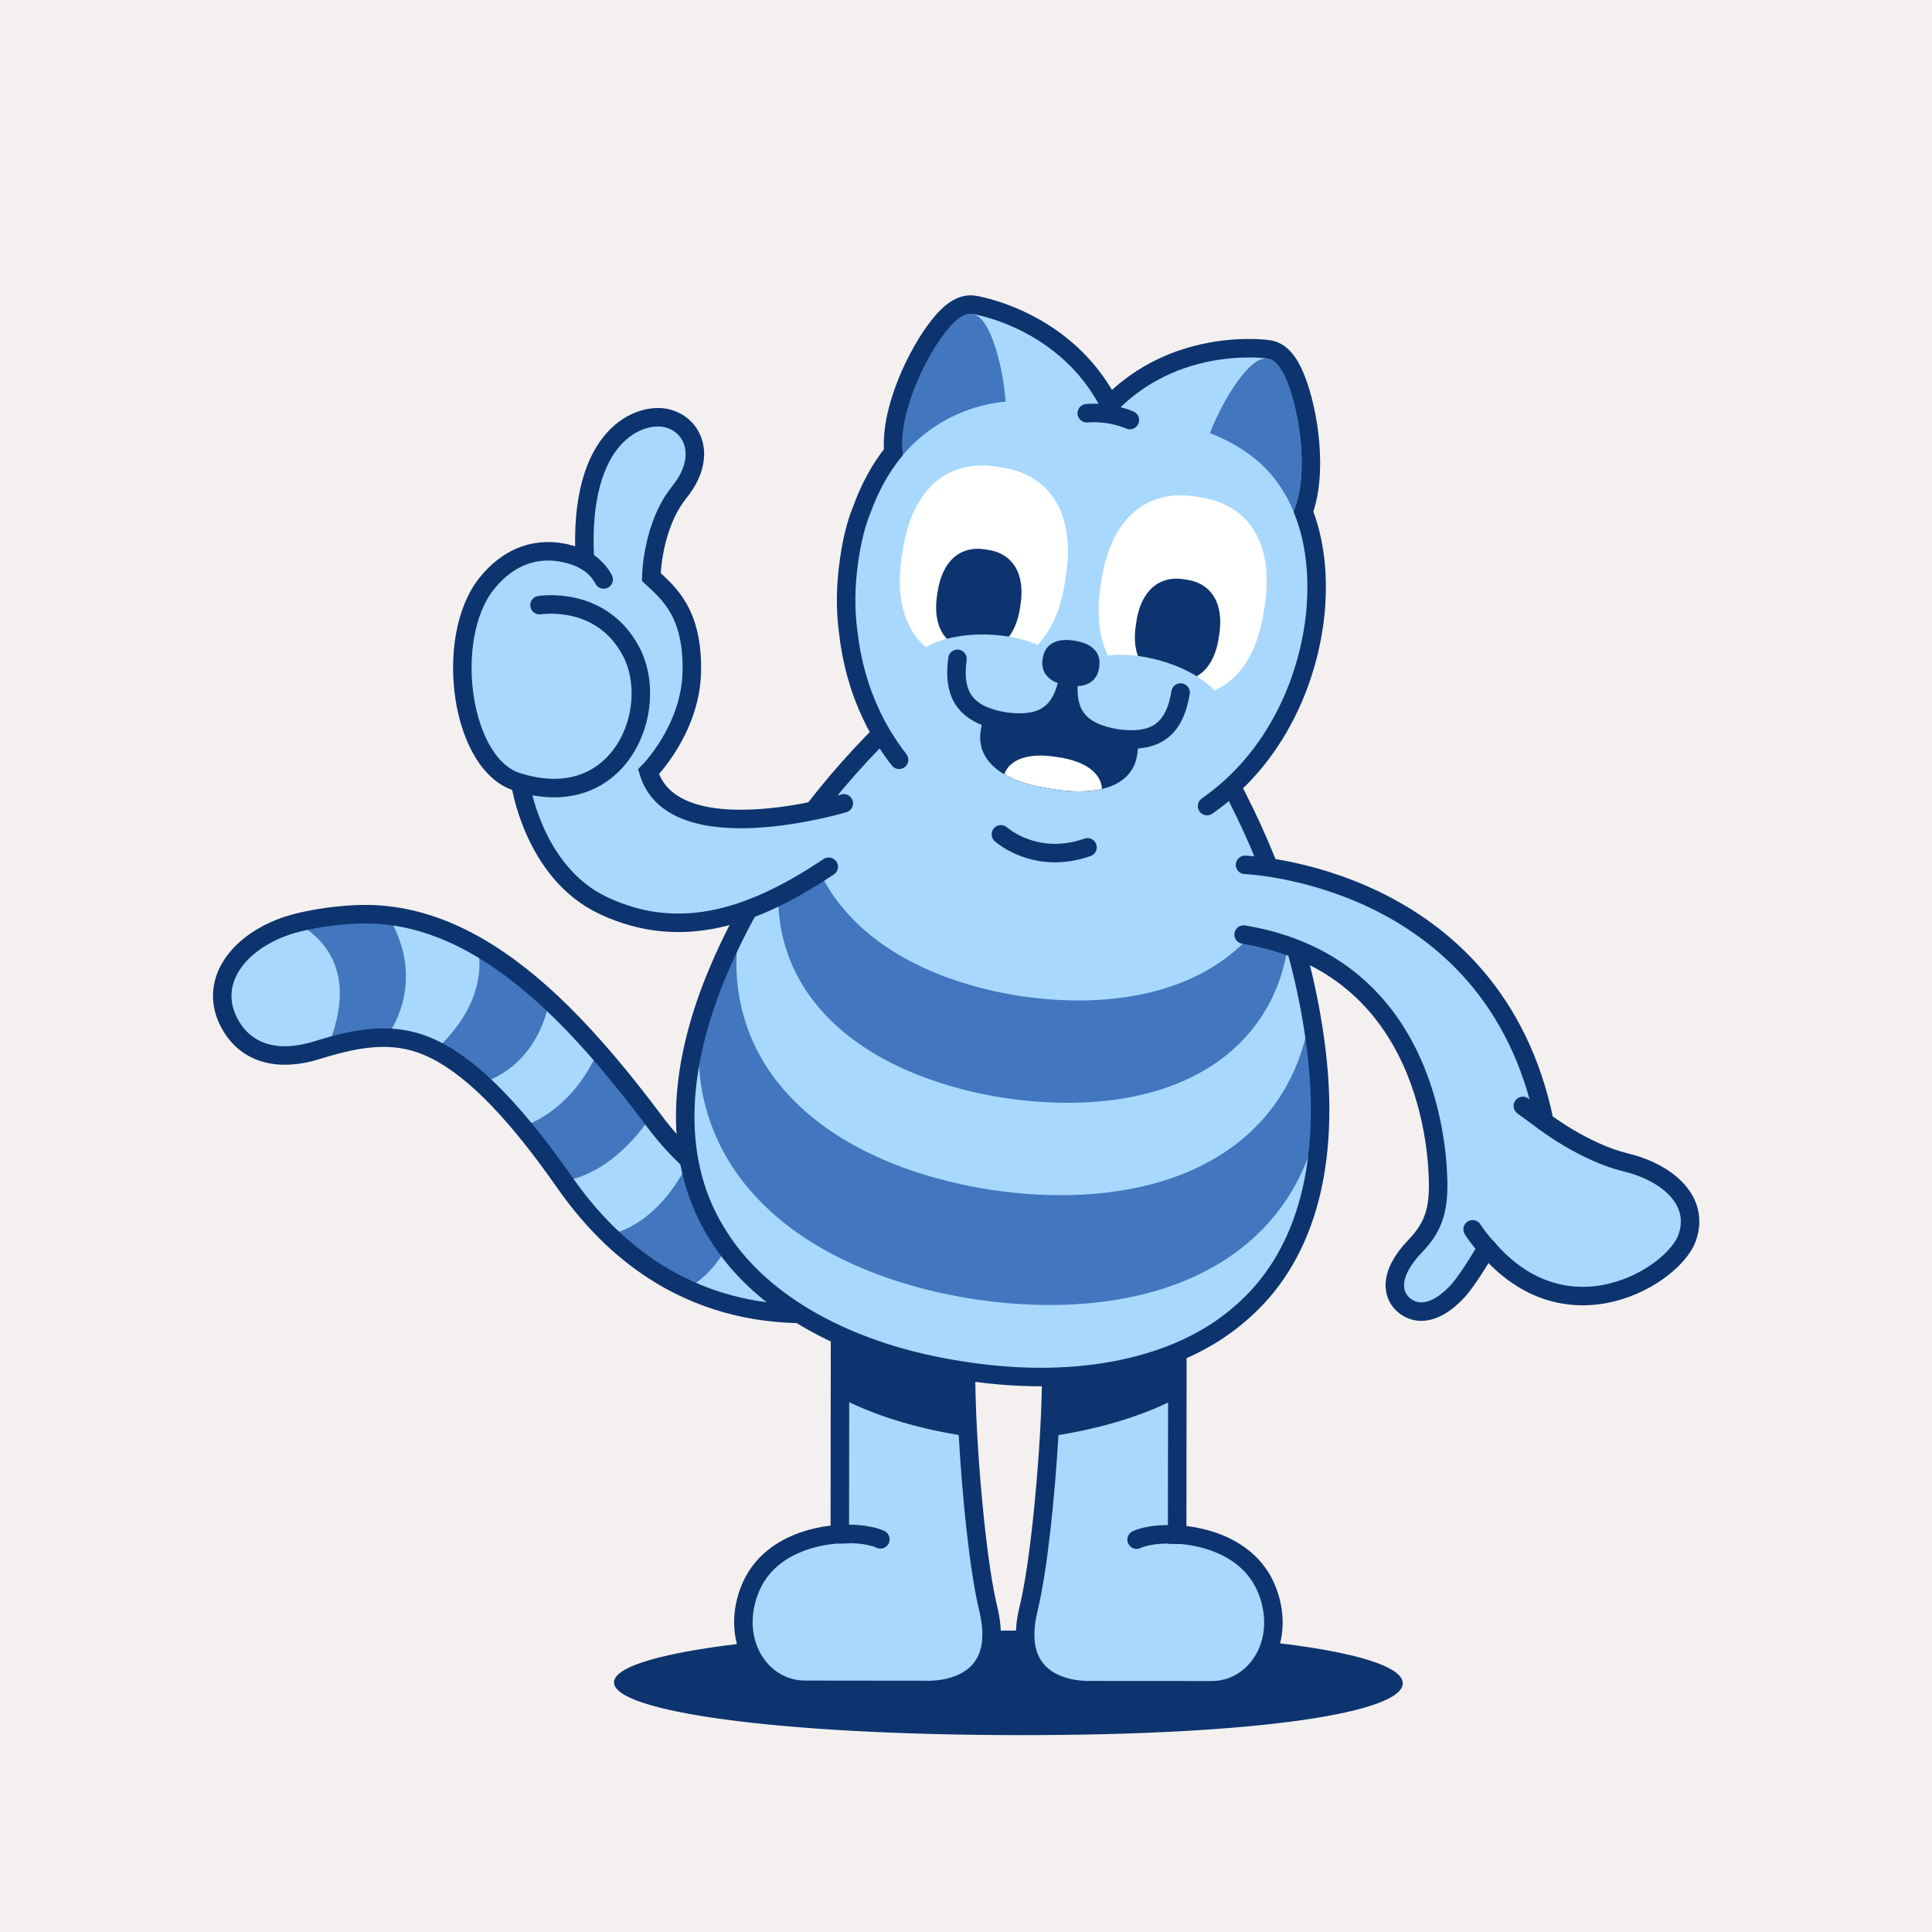
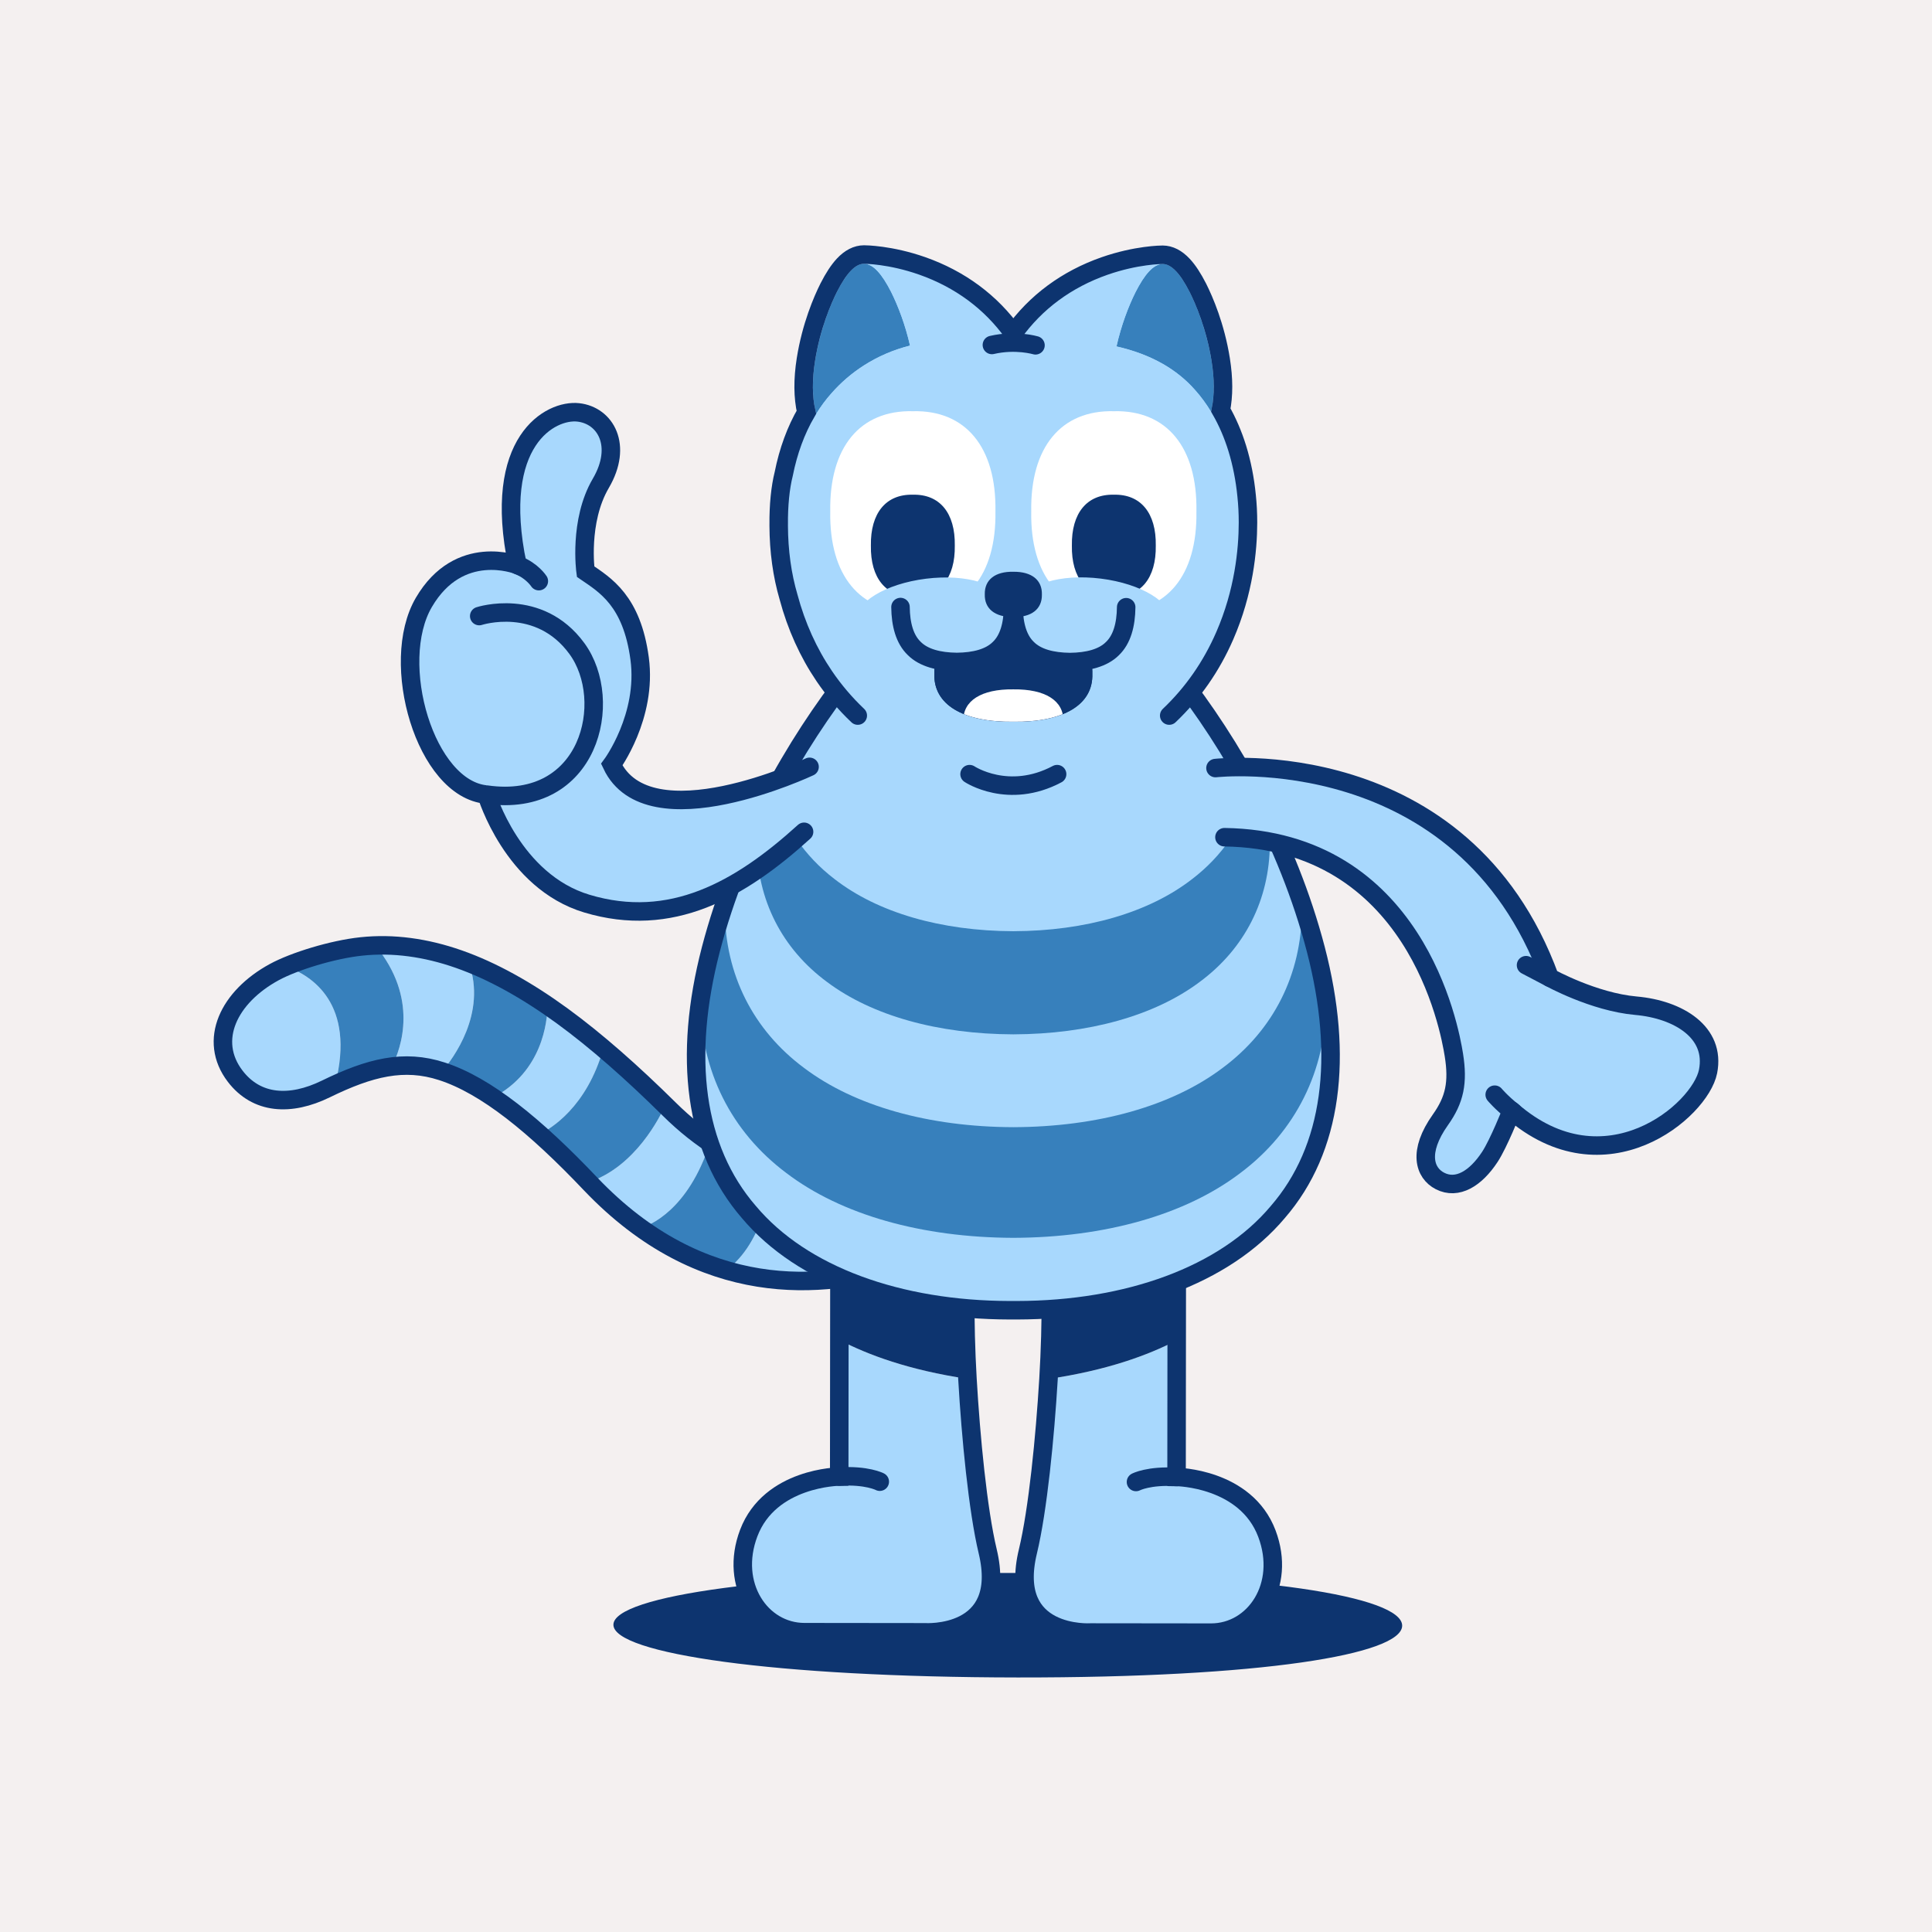
<svg xmlns="http://www.w3.org/2000/svg" xmlns:xlink="http://www.w3.org/1999/xlink" version="1.1" id="Layer_1" x="0px" y="0px" viewBox="0 0 1300 1300" style="enable-background:new 0 0 1300 1300;" xml:space="preserve">
  <style type="text/css">
	.st0{fill:#F4F0F0;}
	.st1{fill:#A8D8FD;}
- 	.st2{fill:#4277BF;}
+ 	.st2{fill:#3780BC;}
	.st3{fill:none;stroke:#0D346F;stroke-width:12.447;stroke-linecap:round;stroke-linejoin:round;stroke-miterlimit:10;}
	.st4{fill:#0D346F;}
	.st5{fill:none;stroke:#0D346F;stroke-width:12.447;stroke-linecap:round;stroke-miterlimit:10;}
	.st6{fill:#A8D8FD;stroke:#0D346F;stroke-width:12.447;stroke-linecap:round;stroke-miterlimit:10;}
	.st7{fill:#A8D8FD;stroke:#0D346F;stroke-width:12.447;stroke-linecap:round;stroke-linejoin:round;stroke-miterlimit:10;}
	.st8{fill:none;stroke:#004F72;stroke-width:12.447;stroke-linecap:round;stroke-miterlimit:10;}
	.st9{clip-path:url(#SVGID_2_);fill:#FFFFFF;}
	.st10{fill:#FFFFFF;}
	.st11{clip-path:url(#SVGID_4_);fill:#0D346F;}
	.st12{clip-path:url(#SVGID_6_);fill:#0D346F;}
</style>
  <rect class="st0" width="1300" height="1300" />
  <g>
    <g>
      <g>
-         <path class="st1" d="M321.431,636.909c-2.096-1.21-4.193-2.372-6.29-3.481c-17.742-9.376-35.847-15.314-54.148-17.432     c23.691,39.583,6.976,70.849-1.085,82.229c11.321,0.245,21.966,2.763,32.729,8.136c0.057,0.028,0.115,0.058,0.172,0.087     C301.223,699.166,328.527,672.39,321.431,636.909z" />
-         <path class="st1" d="M402.402,707.294c-8.136-9.29-16.212-17.929-24.21-25.824c-2.866-2.826-5.738-5.571-8.615-8.237     c-1.798,10.648-10.04,43.481-45.407,55.662c8.93,8.183,18.002,17.908,27.259,29.036     C359.086,755.558,385.448,744.919,402.402,707.294z" />
-         <path class="st1" d="M199.561,621.027c-3.14,0.815-6.007,1.685-8.495,2.591c-32.743,11.919-51.08,38.73-36.432,65.338     c11.514,20.914,33.726,25.566,59.017,17.592c2.269-0.716,4.495-1.39,6.683-2.023C242.27,652.633,215.56,629.649,199.561,621.027z     " />
-         <path class="st1" d="M463.937,780.716c-8.309-7.579-16.225-16.365-23.715-26.383c-0.772-1.033-1.544-2.059-2.315-3.083     c-4.315,6.947-26.118,38.071-58.525,43.543c0.376,0.535,0.752,1.071,1.128,1.61c9.243,13.147,18.916,24.454,28.869,34.148     C415.137,829.753,442.556,823.756,463.937,780.716z" />
-         <path class="st1" d="M577.61,815.584c3.743,9.297,14.894,39.601,4.985,64.87c58.014-10.461,99.243-37.278,103.694-40.014     c-14.585-14.79-28.919-30.441-42.955-46.924c0.086-0.053,0.173-0.105,0.259-0.158C643.35,793.429,615.562,810.232,577.61,815.584     z" />
-         <path class="st1" d="M530.775,814.857c-9.764-1.815-19.228-4.723-28.365-8.745c-1.873,7.158-11.9,46.075-40.431,61.073     c19.322,8.954,38.725,13.731,57.27,15.755C525.614,875.439,538.313,854.757,530.775,814.857z" />
+         <path class="st1" d="M315.448,647.882c-2.252-0.885-4.499-1.722-6.738-2.507c-18.938-6.636-37.724-9.818-56.137-9.194     c29.309,35.624,17.424,69.026,11.144,81.478c11.232-1.44,22.133-0.531,33.575,3.183c0.061,0.02,0.122,0.041,0.183,0.06     C304.713,712.45,327.736,681.914,315.448,647.882z" />
+         <path class="st1" d="M405.977,705.455c-9.426-7.978-18.696-15.322-27.778-21.94c-3.254-2.369-6.502-4.657-9.743-6.866     c-0.196,10.797-3.469,44.49-36.634,61.79c10.046,6.766,20.463,15.035,31.27,24.663     C370.313,759.619,394.8,745.182,405.977,705.455z" />
+         <path class="st1" d="M192.571,650.282c-2.984,1.273-5.69,2.559-8.016,3.824c-30.609,16.651-44.759,45.889-26.32,70.026     c14.493,18.971,37.15,20.272,60.976,8.628c2.138-1.045,4.239-2.042,6.308-2.993C239.501,675.193,209.673,656.431,192.571,650.282     z" />
+         <path class="st1" d="M477.737,768.92c-9.342-6.26-18.476-13.773-27.371-22.567c-0.917-0.906-1.833-1.807-2.748-2.705     c-3.235,7.511-20.172,41.529-51.406,51.755c0.451,0.473,0.902,0.947,1.355,1.424c11.094,11.628,22.339,21.372,33.622,29.48     C436.764,824.663,462.988,814.659,477.737,768.92z" />
+         <path class="st1" d="M595.329,786.513c5.083,8.638,20.613,36.948,14.568,63.41c55.816-18.964,92.603-51.609,96.598-54.976     c-16.62-12.459-33.12-25.807-49.45-40.021c0.077-0.065,0.155-0.13,0.232-0.195C657.048,754.837,632.065,775.582,595.329,786.513z     " />
+         <path class="st1" d="M548.906,792.752c-9.925-0.345-19.717-1.814-29.349-4.433c-0.789,7.357-4.923,47.331-30.909,66.402     c20.438,5.984,40.335,7.825,58.975,7.071C552.802,853.428,562.288,831.089,548.906,792.752z" />
      </g>
      <g>
        <g>
-           <path class="st2" d="M260.993,615.996c-3.124-0.362-6.253-0.615-9.387-0.752c-16.129-0.709-37.166,1.921-52.045,5.784      c15.999,8.622,42.709,31.606,20.773,83.498c14.609-4.227,27.477-6.562,39.573-6.3      C267.969,686.844,284.684,655.579,260.993,615.996z" />
-           <path class="st2" d="M369.577,673.233c-15.92-14.752-32.009-27.012-48.146-36.324c7.095,35.481-20.209,62.257-28.623,69.539      c10.299,5.143,20.729,12.703,31.361,22.447C359.537,716.713,367.779,683.88,369.577,673.233z" />
-           <path class="st2" d="M437.907,751.249c-11.93-15.829-23.781-30.569-35.505-43.956c-16.955,37.625-43.316,48.264-50.973,50.636      c9.125,10.968,18.429,23.299,27.954,36.862C411.789,789.32,433.592,758.197,437.907,751.249z" />
-           <path class="st2" d="M502.41,806.112c-13.583-5.979-26.441-14.421-38.473-25.396c-21.382,43.04-48.801,49.037-54.558,49.834      c16.968,16.527,34.749,28.362,52.6,36.635C490.51,852.187,500.537,813.27,502.41,806.112z" />
-           <path class="st2" d="M577.61,815.584c-1.4,0.197-2.814,0.38-4.241,0.545c-14.727,1.669-28.952,1.264-42.594-1.272      c7.538,39.9-5.162,60.582-11.526,68.082c21.948,2.395,42.693,0.937,60.672-2.016c0.895-0.152,1.786-0.309,2.673-0.469      C592.504,855.185,581.353,824.881,577.61,815.584z" />
+           <path class="st2" d="M252.573,636.18c-3.143,0.107-6.275,0.32-9.394,0.651c-16.055,1.695-36.469,7.421-50.608,13.452      c17.102,6.149,46.931,24.91,32.948,79.485c13.819-6.35,26.198-10.571,38.198-12.11      C269.997,705.206,281.882,671.804,252.573,636.18z" />
+           <path class="st2" d="M368.456,676.649c-17.935-12.223-35.667-21.956-53.008-28.768c12.288,34.033-10.735,64.569-17.973,73.02      c10.949,3.555,22.386,9.482,34.348,17.538C364.987,721.139,368.26,687.446,368.456,676.649z" />
+           <path class="st2" d="M447.619,743.648c-14.149-13.881-28.059-26.697-41.642-38.193c-11.177,39.726-35.665,54.164-42.884,57.647      c10.653,9.491,21.686,20.303,33.12,32.3C427.447,785.177,444.383,751.159,447.619,743.648z" />
+           <path class="st2" d="M519.557,788.319c-14.321-3.895-28.29-10.332-41.819-19.398c-14.75,45.739-40.974,55.743-46.548,57.387      c19.235,13.823,38.577,22.885,57.459,28.413C514.634,835.65,518.768,795.675,519.557,788.319z" />
+           <path class="st2" d="M595.329,786.513c-1.355,0.403-2.726,0.794-4.113,1.169c-14.315,3.839-28.443,5.552-42.31,5.07      c13.382,38.337,3.896,60.676-1.283,69.039c22.06-0.892,42.358-5.417,59.699-11.008c0.862-0.284,1.72-0.57,2.574-0.86      C615.942,823.461,600.412,795.151,595.329,786.513z" />
        </g>
      </g>
      <g>
        <g>
-           <path class="st3" d="M686.289,840.44c-4.519,2.778-46.949,30.379-106.367,40.482c-55.437,9.106-137.162,4.017-199.411-84.521      c-31.189-44.65-60.01-76.199-87.874-90.041c-23.985-11.973-47.383-9.778-78.986,0.187c-25.291,7.975-47.503,3.322-59.017-17.592      c-14.648-26.609,3.689-53.419,36.432-65.338c14.273-5.195,41.006-9.233,60.54-8.375c21.498,0.94,42.765,7.208,63.535,18.185      c21.163,11.191,42.271,27.546,63.051,48.042c20.269,20.006,41.033,44.78,62.03,72.862      c35.827,47.921,81.389,67.664,133.146,61.796c40.106-4.633,69.972-22.697,70.224-22.77c-0.086,0.053-0.172,0.105-0.259,0.158      C657.37,809.999,671.704,825.65,686.289,840.44z" />
+           <path class="st3" d="M706.495,794.947c-4.056,3.418-41.915,37.017-99.172,55.836c-53.469,17.241-135.043,24.351-209.755-53.956      c-37.476-39.521-70.665-66.437-100.276-75.986c-25.497-8.276-48.31-2.63-78.081,11.92      c-23.825,11.644-46.483,10.343-60.976-8.628c-18.439-24.137-4.288-53.374,26.32-70.026      c13.342-7.258,39.179-15.223,58.624-17.276c21.399-2.264,43.362,0.775,65.531,8.544c22.59,7.923,45.895,20.96,69.489,38.141      c23.016,16.773,47.23,38.187,72.167,62.838c42.549,42.067,90.539,54.821,140.85,41.329      c38.972-10.54,65.823-32.841,66.061-32.951c-0.077,0.065-0.155,0.13-0.232,0.195      C673.375,769.14,689.875,782.487,706.495,794.947z" />
        </g>
      </g>
    </g>
-     <path class="st4" d="M413.158,1132.049c-0.022,19.422,108.259,35.29,272.06,35.477s258.65-15.45,258.672-34.872   c0.022-19.422-94.791-35.275-258.592-35.461S413.18,1112.627,413.158,1132.049z" />
+     <path class="st4" d="M412.753,1093.256c-0.022,19.422,108.259,35.29,272.06,35.477s258.65-15.45,258.672-34.872   c0.022-19.422-94.791-35.275-258.592-35.461S412.775,1073.834,412.753,1093.256z" />
    <g>
      <g>
        <g>
-           <path class="st1" d="M565.094,1032.336c0,0-46.594,0.406-60.878,38.019c-13.26,34.917,8.124,66.663,37.483,66.697      c29.359,0.033,80.937,0.092,80.937,0.092s56.304,3.769,42.382-54.439c-6.646-27.788-11.391-77.164-13.635-116.116      c-39.285-5.865-67.115-16.18-86.197-26.192L565.094,1032.336z" />
-           <path class="st4" d="M652.564,858.831l-87.306,18.944l-0.071,62.622c19.081,10.012,46.911,20.327,86.197,26.192      C649.183,928.402,649.387,889.467,652.564,858.831z" />
+           <path class="st1" d="M564.689,993.544c0,0-46.594,0.406-60.878,38.019c-13.26,34.917,8.124,66.663,37.483,66.697      c29.359,0.033,80.937,0.092,80.937,0.092s56.304,3.769,42.382-54.439c-6.646-27.788-11.391-77.164-13.635-116.116      c-39.285-5.865-67.116-16.18-86.197-26.192L564.689,993.544z" />
+           <path class="st4" d="M652.158,820.039l-87.306,18.945l-0.071,62.622c19.081,10.012,46.911,20.327,86.197,26.192      C648.777,889.61,648.981,850.674,652.158,820.039z" />
        </g>
-         <path class="st5" d="M665.018,1082.705c-6.646-27.788-11.391-77.164-13.635-116.116c-2.2-38.187-1.996-77.122,1.181-107.758     l-87.306,18.944l-0.071,62.622l-0.092,91.939c0,0-46.594,0.406-60.878,38.019c-13.26,34.917,8.124,66.663,37.483,66.697     c29.359,0.033,80.937,0.092,80.937,0.092S678.94,1140.913,665.018,1082.705z" />
-         <path class="st5" d="M592.387,1035.786c0,0-8.599-4.562-27.292-3.449" />
+         <path class="st5" d="M664.612,1043.913c-6.646-27.788-11.391-77.164-13.635-116.116c-2.2-38.187-1.996-77.122,1.181-107.758     l-87.306,18.945l-0.071,62.622l-0.092,91.939c0,0-46.594,0.406-60.878,38.019c-13.26,34.917,8.124,66.663,37.483,66.697     c29.359,0.033,80.937,0.092,80.937,0.092S678.534,1102.12,664.612,1043.913z" />
+         <path class="st5" d="M591.981,996.993c0,0-8.599-4.562-27.292-3.449" />
      </g>
      <g>
        <g>
-           <path class="st1" d="M792.088,1032.595c0,0,46.593,0.512,60.791,38.157c13.18,34.947-8.275,66.645-37.635,66.611      c-29.359-0.033-80.937-0.092-80.937-0.092s-56.312,3.641-42.258-54.535c6.71-27.773,11.541-77.138,13.874-116.085      c39.298-5.775,67.152-16.027,86.256-25.995L792.088,1032.595z" />
-           <path class="st4" d="M704.989,858.891l87.263,19.143l-0.071,62.622c-19.104,9.968-46.958,20.22-86.256,25.995      C708.211,928.47,708.096,889.534,704.989,858.891z" />
+           <path class="st1" d="M791.683,993.803c0,0,46.593,0.512,60.791,38.157c13.18,34.947-8.275,66.645-37.635,66.611      c-29.359-0.033-80.937-0.092-80.937-0.092s-56.312,3.641-42.258-54.535c6.71-27.773,11.541-77.138,13.874-116.085      c39.298-5.775,67.152-16.027,86.256-25.995L791.683,993.803z" />
+           <path class="st4" d="M704.583,820.098l87.263,19.143l-0.071,62.622c-19.104,9.968-46.958,20.22-86.256,25.995      C707.805,889.677,707.69,850.741,704.583,820.098z" />
        </g>
-         <path class="st5" d="M692.05,1082.736c6.71-27.773,11.541-77.138,13.874-116.085c2.287-38.182,2.172-77.118-0.936-107.76     l87.263,19.143l-0.071,62.622l-0.092,91.939c0,0,46.593,0.512,60.791,38.157c13.18,34.947-8.275,66.645-37.635,66.611     c-29.359-0.033-80.937-0.092-80.937-0.092S677.996,1140.912,692.05,1082.736z" />
-         <path class="st5" d="M764.788,1035.982c0,0,8.609-4.543,27.3-3.387" />
+         <path class="st5" d="M691.645,1043.944c6.71-27.773,11.541-77.138,13.874-116.085c2.287-38.182,2.172-77.118-0.936-107.76     l87.263,19.143l-0.071,62.622l-0.092,91.939c0,0,46.593,0.512,60.791,38.157c13.18,34.947-8.275,66.645-37.635,66.611     c-29.359-0.033-80.937-0.092-80.937-0.092S677.59,1102.119,691.645,1043.944z" />
+         <path class="st5" d="M764.382,997.19c0,0,8.609-4.543,27.3-3.387" />
      </g>
    </g>
    <g>
-       <path class="st1" d="M886.393,712.6c-7.909-74.179-35.603-145.489-65.405-197.493c-29.808-50.891-60.401-83.425-97.372-88.979    c-36.971-5.554-75.773,16.554-119.22,56.439c-43.768,40.951-91.193,100.976-120.55,169.556    c-29.36,68.736-31.05,131.112-0.965,178.59c29.129,47.56,90.035,80.223,163.803,91.439c0.788,0.114,3.927,0.585,4.714,0.708    c73.807,10.955,141.622-2.369,183.44-39.27C877.546,847.048,894.259,786.929,886.393,712.6z" />
+       <path class="st1" d="M885.385,638.796c-18.842-72.18-56.823-138.585-94.021-185.584c-37.038-45.898-72.125-73.525-109.511-73.525    c-37.386,0-72.473,27.628-109.511,73.525c-37.198,46.999-75.179,113.404-94.021,185.584    c-18.822,72.335-11.226,134.27,25.579,176.751c35.872,42.705,100.954,65.956,175.57,66.088c0.796-0.005,3.971-0.005,4.767,0    c74.615-0.132,139.698-23.383,175.57-66.088C896.611,773.066,904.206,711.131,885.385,638.796z" />
      <g>
-         <path class="st2" d="M511.672,808.455c32.428,33.381,83.723,56.505,144.607,65.865c60.945,8.944,116.772,1.913,157.578-20.466     c41.057-22.121,67.094-59.588,74.284-105.569c0.046-0.317,0.086-0.633,0.13-0.95c0.013-11.185-0.612-22.775-1.878-34.735     c-1.172-10.993-2.782-21.922-4.765-32.735c-0.199,1.941-0.428,3.887-0.709,5.839c-6.577,42.038-30.533,76.27-68.353,96.452     c-37.587,20.417-89.037,26.784-145.224,18.537c-56.13-8.627-103.438-29.831-133.366-60.392     c-30.22-30.404-43.061-70.165-36.993-112.279c0.305-1.949,0.658-3.875,1.038-5.79c-5.074,9.753-9.824,19.727-14.174,29.89     c-4.724,11.06-8.728,21.955-12.002,32.65c-0.051,0.316-0.105,0.63-0.155,0.946C465.049,731.782,478.927,775.247,511.672,808.455z     " />
-         <path class="st2" d="M557.995,685.544c26.641,26.967,68.72,45.709,118.627,53.378c49.957,7.334,95.686,1.784,129.075-16.164     c33.596-17.74,54.852-47.88,60.648-84.918c0.611-4.24,1.105-9.151,1.428-14.325c-2.35-7.645-4.852-15.172-7.484-22.558     c-10.156,22.09-26.832,40.172-49.066,52.456c-32.23,18.122-76.262,23.927-124.29,16.883     c-47.979-7.379-88.361-25.866-113.843-52.659c-17.643-18.276-28.269-40.459-31.485-64.559     c-4.687,6.287-9.291,12.746-13.783,19.363c-1.212,5.041-2.182,9.88-2.844,14.112C519.633,623.66,531.095,658.715,557.995,685.544     z" />
+         <path class="st2" d="M529.064,789.26c37.028,28.192,91.189,43.439,152.788,43.65c61.598-0.21,115.76-15.458,152.788-43.65     c37.315-27.975,57.497-68.895,57.775-115.434c-0.002-0.32-0.009-0.639-0.013-0.959c-1.649-11.063-3.989-22.431-7.018-34.071     c-2.792-10.697-6.008-21.265-9.576-31.664c0.091,1.949,0.154,3.907,0.166,5.88c-0.258,42.548-18.863,79.96-53.264,105.537     c-34.137,25.775-84.07,39.715-140.858,39.907c-56.789-0.192-106.722-14.132-140.859-39.907     c-34.402-25.577-53.007-62.989-53.264-105.537c0.012-1.972,0.075-3.93,0.166-5.88c-3.568,10.399-6.784,20.967-9.576,31.664     c-3.029,11.639-5.369,23.008-7.018,34.071c-0.004,0.32-0.011,0.639-0.013,0.959C471.567,720.364,491.749,761.285,529.064,789.26z     " />
+         <path class="st2" d="M556.612,660.83c30.352,22.71,74.748,34.992,125.241,35.161c50.492-0.17,94.889-12.452,125.241-35.162     c30.587-22.535,47.13-55.498,47.359-92.986c-0.026-4.284-0.266-9.213-0.716-14.378c-3.459-7.211-7.052-14.282-10.753-21.196     c-6.762,23.354-20.565,43.712-40.728,59.164c-29.18,22.71-71.861,34.992-120.402,35.161     c-48.543-0.169-91.224-12.451-120.403-35.161c-20.163-15.451-33.966-35.81-40.727-59.164     c-3.701,6.913-7.294,13.985-10.753,21.196c-0.45,5.165-0.69,10.094-0.716,14.378C509.481,605.333,526.024,638.296,556.612,660.83     z" />
      </g>
-       <path class="st5" d="M886.393,712.6c-7.909-74.179-35.603-145.489-65.405-197.493c-29.808-50.891-60.401-83.425-97.372-88.979    c-36.971-5.554-75.773,16.554-119.22,56.439c-43.768,40.951-91.193,100.976-120.55,169.556    c-29.36,68.736-31.05,131.112-0.965,178.59c29.129,47.56,90.035,80.223,163.803,91.439c0.788,0.114,3.927,0.585,4.714,0.708    c73.807,10.955,141.622-2.369,183.44-39.27C877.546,847.048,894.259,786.929,886.393,712.6z" />
+       <path class="st5" d="M885.385,638.796c-18.842-72.18-56.823-138.585-94.021-185.584c-37.038-45.898-72.125-73.525-109.511-73.525    c-37.386,0-72.473,27.628-109.511,73.525c-37.198,46.999-75.179,113.404-94.021,185.584    c-18.822,72.335-11.226,134.27,25.579,176.751c35.872,42.705,100.954,65.956,175.57,66.088c0.796-0.005,3.971-0.005,4.767,0    c74.615-0.132,139.698-23.383,175.57-66.088C896.611,773.066,904.206,711.131,885.385,638.796z" />
    </g>
    <g>
-       <path class="st6" d="M567.767,540.542c0,0-114.735,34.49-131.396-21.235c0,0,28.523-28.494,29.149-67.785    c0.626-39.291-15.533-52.354-27.275-63.263c0,0,0.378-34.22,18.943-57.216s9.936-44.736-7.921-49.483    c-17.857-4.748-60.565,9.964-55.695,95.475c0,0-36.436-21.159-66.004,15.513C298,429.218,309.865,517.009,350.089,526.724    c0,0,8.458,60.235,55.819,82.573c53.337,25.157,102.973,6.428,151.719-26.077" />
-       <path class="st7" d="M363.03,407.198c0,0,41.687-7.009,61.774,31.44c20.088,38.449-7.506,108.186-74.715,88.087" />
-       <path class="st7" d="M406.187,389.924c0,0-3.497-7.761-12.614-12.89" />
+       <path class="st6" d="M544.732,515.986c0,0-108.338,51.153-133.092-1.477c0,0,23.973-32.416,18.755-71.364    c-5.219-38.948-23.139-49.465-36.371-58.509c0,0-4.71-33.897,10.232-59.396s3.179-45.715-15.185-47.758    c-18.364-2.042-58.413,18.852-40.892,102.69c0,0-39.175-15.511-62.967,25.147c-23.792,40.657,0.985,125.711,42.206,129.342    c0,0,17.313,58.31,67.467,73.364c56.482,16.953,102.786-8.942,146.161-48.329" />
+       <path class="st7" d="M322.456,414.539c0,0,40.183-13.125,65.76,21.913s8.651,108.1-60.799,98.21" />
+       <path class="st7" d="M362.567,391.045c0,0-4.612-7.156-14.389-10.873" />
    </g>
    <g>
-       <path class="st7" d="M837.754,581.938c0,0,167.255,5.981,201.469,172.855c0,0,26.724,20.577,54.593,27.325    s50.484,25.65,41.345,50.993s-80.496,69.919-134.594,6.41c0,0-11.925,20.536-19.099,28.56    c-11.659,13.042-25.019,18.664-35.603,11.055c-9.518-6.843-11.971-21.602,6.401-40.675c11.516-11.955,15.588-22.972,15.438-41.723    s-4.379-146.92-130.898-167.892" />
-       <path class="st7" d="M990.901,827.191c0,0,3.593,5.965,10.585,13.395" />
-       <line class="st7" x1="1039.223" y1="754.793" x2="1024.691" y2="744.157" />
+       <path class="st7" d="M817.873,516.811c0,0,166.288-18.935,224.914,141.004c0,0,29.485,16.378,58.047,18.911    s53.734,17.865,48.463,44.285c-5.272,26.419-69.215,81.102-132.148,26.336c0,0-8.742,22.079-14.643,31.08    c-9.592,14.629-21.968,22.174-33.566,16.222c-10.429-5.353-15.048-19.583,0.287-41.175c9.612-13.534,12.002-25.033,9.068-43.554    s-26.158-144.639-154.39-146.581" />
+       <path class="st7" d="M1005.758,736.588c0,0,4.44,5.365,12.458,11.674" />
+       <line class="st7" x1="1042.787" y1="657.814" x2="1026.836" y2="649.455" />
    </g>
    <g>
-       <path class="st1" d="M883.927,421.776c0.93-6.168,1.523-12.193,1.762-17.907c0.577-11.303,0.075-22.257-1.492-32.561    c-1.457-9.581-3.844-18.657-7.103-27.019c3.408-9.359,5.081-20.621,4.976-33.525c-0.195-22.768-5.083-41.12-7.98-50.033    l-0.008-0.025l-0.008-0.025c-2.397-7.171-4.897-12.606-7.643-16.615c-3.572-5.214-7.777-8.231-12.497-8.967l-0.015-0.002    l-0.016-0.002c-0.001,0-0.003,0-0.005-0.001c-0.769-0.115-17.532-2.54-39.848,1.692c-13.141,2.492-25.534,6.79-36.833,12.774    c-11.329,5.999-21.563,13.705-30.526,22.974c-5.844-11.508-13.362-21.897-22.429-30.978c-9.041-9.055-19.623-16.822-31.449-23.084    c-20.165-10.677-36.881-13.277-37.583-13.382l-0.012-0.002l-0.013-0.002c-4.729-0.691-9.635,0.951-14.584,4.881    c-3.803,3.021-7.79,7.477-12.187,13.623l-0.015,0.021l-0.015,0.021c-5.386,7.662-15.449,23.757-22.323,45.456    c-4.123,13.035-5.796,24.862-4.987,35.21c-8.753,10.896-15.892,23.931-21.243,38.796c-3.622,8.654-6.6,20.423-8.392,33.171    c-0.012,0.072-0.024,0.144-0.036,0.216c-0.025,0.151-0.05,0.302-0.074,0.454l-0.005,0.03l-0.004,0.03    c-2.469,16.999-2.659,33.325-0.564,48.524c2.256,20.023,7.592,38.92,15.861,56.163c9.781,20.395,23.678,38.441,41.304,53.636    c31.406,27.074,53.756,32.318,73.957,35.368l0.25,0.038c20.102,3.02,42.9,4.581,80.82-11.996    c31.185-13.633,56.142-35.128,74.178-63.887c17.107-27.279,23.991-54.69,26.754-72.892l0.01-0.06l0.003-0.018l0.003-0.018    l0.009-0.057L883.927,421.776z" />
-       <path class="st2" d="M875.846,310.816c-0.157-18.326-3.601-35.622-7.675-48.16c-4.213-12.604-9.055-20.448-15.196-21.406    c0,0,0,0,0,0c-6.149-0.899-13.081,5.168-20.809,15.968c-6.172,8.78-12.872,20.703-18.136,34.265    c10.732,4.192,20.5,9.497,28.972,16.163c7.407,5.827,13.826,12.693,19.019,20.78c3.241,4.946,6.034,10.267,8.382,15.91    C874.143,335.24,875.951,323.785,875.846,310.816z" />
-       <path class="st2" d="M669.499,232.653c-4.213-12.604-9.055-20.448-15.196-21.405c0,0,0,0,0,0    c-6.15-0.899-13.082,5.167-20.81,15.968c-7.576,10.778-15.948,26.29-21.481,43.756c-4.131,13.061-5.728,25.139-4.469,35.285    c3.759-4.457,7.818-8.512,12.17-12.117c7.344-6.2,15.565-11.357,24.439-15.31c10.116-4.506,21.081-7.444,32.578-8.546    C675.655,255.951,672.782,242.756,669.499,232.653z" />
-       <path class="st1" d="M877.765,420.901c0.953-6.304,1.491-12.137,1.707-17.319c1.116-21.796-1.901-42.023-9.069-59.246    c-2.349-5.642-5.141-10.964-8.382-15.91c-5.193-8.088-11.612-14.953-19.019-20.78c-8.473-6.666-18.24-11.97-28.972-16.163    c5.263-13.562,11.964-25.485,18.136-34.265c7.728-10.8,14.66-16.867,20.809-15.968c-0.003-0.001-64.685-9.764-107.972,42.496    c-26.016-62.726-90.696-72.499-90.699-72.499c6.14,0.957,10.983,8.802,15.196,21.405c3.283,10.103,6.156,23.298,7.231,37.631    c-11.497,1.102-22.462,4.04-32.578,8.546c-8.874,3.953-17.096,9.11-24.439,15.31c-4.352,3.605-8.411,7.661-12.17,12.117    c-9.146,10.844-16.503,24.081-21.892,39.1c-3,7.121-6.128,18.216-8.038,31.836c-0.037,0.233-0.078,0.464-0.114,0.698    c-2.389,16.443-2.569,32.246-0.547,46.856c3.929,35.009,18.513,74.358,55.053,105.858c30.157,25.997,51.24,30.971,70.823,33.928    s41.191,4.431,77.647-11.507c66.964-29.274,91.006-90.69,97.276-132.037c0.003-0.02,0.007-0.04,0.01-0.061    C877.762,420.921,877.763,420.911,877.765,420.901z" />
+       <path class="st1" d="M839.738,351.566c0.004-6.238-0.305-12.284-0.918-17.97c-1.109-11.263-3.233-22.021-6.313-31.977    c-2.864-9.259-6.573-17.879-11.039-25.663c1.98-9.762,1.961-21.147-0.06-33.892c-3.576-22.487-11.136-39.908-15.325-48.292    l-0.012-0.023l-0.012-0.023c-3.436-6.736-6.716-11.739-10.027-15.295c-4.307-4.626-8.914-6.985-13.69-7.011l-0.016,0h-0.016    c-0.001,0-0.003,0-0.005,0c-0.777,0-17.715,0.093-39.155,7.594c-12.625,4.417-24.241,10.509-34.527,18.105    c-10.312,7.616-19.288,16.757-26.774,27.254c-7.489-10.512-16.467-19.669-26.783-27.301c-10.286-7.611-21.904-13.72-34.53-18.155    c-21.528-7.563-38.444-7.65-39.154-7.65h-0.012l-0.013,0c-4.779,0.019-9.387,2.372-13.697,6.994    c-3.312,3.552-6.592,8.551-10.028,15.283l-0.012,0.023l-0.012,0.023c-4.188,8.378-11.748,25.788-15.322,48.268    c-2.141,13.503-2.038,25.447,0.3,35.56c-7.037,12.075-12.16,26.027-15.243,41.521c-2.296,9.096-3.492,21.177-3.37,34.05    c-0.001,0.073-0.002,0.146-0.003,0.218c-0.003,0.153-0.005,0.306-0.006,0.46l0,0.03l0,0.03c0.084,17.177,2.322,33.35,6.652,48.069    c5.206,19.466,13.29,37.36,24.03,53.183c12.703,18.716,29.126,34.496,48.814,46.904c35.08,22.107,57.961,23.972,78.391,23.988    l0.253,0c20.327,0,43.105-1.843,78.141-23.87c28.814-18.115,50.3-43.079,63.863-74.199c12.864-29.518,15.6-57.648,15.628-76.058    l0.001-0.061l0-0.018v-0.018v-0.058L839.738,351.566z" />
+       <path class="st2" d="M815.261,243.037c-2.878-18.099-8.854-34.692-14.745-46.485c-6.038-11.838-11.993-18.876-18.208-18.91    c0,0,0,0,0,0c-6.214,0.025-12.168,7.054-18.206,18.882c-4.799,9.6-9.654,22.386-12.844,36.579    c11.236,2.551,21.683,6.346,31.052,11.679c8.19,4.662,15.558,10.498,21.895,17.724c3.94,4.41,7.492,9.257,10.653,14.488    C817.206,267.444,817.292,255.847,815.261,243.037z" />
+       <path class="st2" d="M599.592,196.399c-6.039-11.838-11.993-18.876-18.207-18.91c0,0,0,0,0,0    c-6.215,0.025-12.169,7.054-18.207,18.882c-5.891,11.784-11.865,28.367-14.742,46.462c-2.145,13.53-1.929,25.711,0.823,35.558    c3.055-4.966,6.467-9.579,10.234-13.791c6.341-7.222,13.705-13.543,21.894-18.771c9.334-5.959,19.741-10.493,30.946-13.292    C609.141,218.524,604.34,205.902,599.592,196.399z" />
+       <path class="st1" d="M833.514,351.616c0.006-6.375-0.328-12.224-0.885-17.381c-2.135-21.72-8.123-41.275-17.771-57.241    c-3.161-5.231-6.713-10.078-10.653-14.488c-6.337-7.226-13.705-13.062-21.895-17.724c-9.369-5.333-19.816-9.128-31.052-11.679    c3.19-14.193,8.044-26.979,12.844-36.579c6.038-11.829,11.992-18.858,18.206-18.882c-0.003,0-65.418-0.045-100.46,58.066    c-35.046-58.165-100.46-58.219-100.464-58.219c6.214,0.034,12.169,7.072,18.207,18.91c4.748,9.503,9.549,22.125,12.741,36.139    c-11.205,2.798-21.612,7.332-30.946,13.292c-8.188,5.228-15.552,11.549-21.894,18.771c-3.768,4.212-7.179,8.825-10.234,13.791    c-7.433,12.083-12.743,26.265-15.84,41.918c-1.909,7.488-3.354,18.925-3.219,32.677c-0.002,0.236-0.008,0.471-0.009,0.708    c0.081,16.615,2.25,32.27,6.421,46.418c9.086,34.037,29.355,70.783,70.17,96.504c33.685,21.228,55.272,23.015,75.078,23.03    c19.805,0.015,41.392-1.738,75.076-22.915c61.872-38.898,76.522-103.204,76.579-145.023c0-0.02,0.001-0.041,0.001-0.061    C833.515,351.636,833.514,351.626,833.514,351.616z" />
      <g>
-         <path class="st5" d="M812.21,542.381c17.899-12.521,32.948-28.423,44.936-47.538c17.107-27.279,23.991-54.69,26.754-72.892     l0.01-0.06l0.003-0.018l0.003-0.018l0.009-0.057l0.003-0.022c0.93-6.168,1.523-12.193,1.762-17.907     c0.577-11.303,0.075-22.257-1.492-32.561c-1.457-9.581-3.844-18.657-7.103-27.019c3.408-9.359,5.081-20.621,4.976-33.525     c-0.195-22.768-5.083-41.12-7.98-50.033l-0.008-0.025l-0.008-0.025c-2.397-7.171-4.897-12.606-7.643-16.615     c-3.572-5.214-7.777-8.231-12.497-8.967l-0.015-0.002l-0.016-0.002c-0.001,0-0.003,0-0.005-0.001     c-0.769-0.115-17.532-2.54-39.848,1.692c-13.141,2.492-25.534,6.79-36.833,12.774c-11.329,5.999-21.563,13.705-30.526,22.974     c-5.844-11.508-13.362-21.897-22.429-30.978c-9.041-9.055-19.623-16.822-31.449-23.084     c-20.165-10.677-36.881-13.277-37.583-13.382l-0.012-0.002l-0.013-0.002c-4.729-0.691-9.635,0.951-14.584,4.881     c-3.803,3.021-7.79,7.477-12.187,13.623l-0.015,0.021l-0.015,0.021c-5.386,7.662-15.449,23.757-22.323,45.456     c-4.123,13.035-5.796,24.862-4.987,35.21c-8.753,10.896-15.892,23.931-21.243,38.796c-3.622,8.654-6.6,20.423-8.392,33.171     c-0.012,0.072-0.024,0.144-0.036,0.216c-0.025,0.151-0.05,0.302-0.074,0.454l-0.005,0.03l-0.004,0.03     c-2.469,16.999-2.659,33.325-0.564,48.524c2.256,20.023,7.592,38.92,15.861,56.163c5.036,10.502,11.172,20.375,18.338,29.562" />
-         <path class="st8" d="M604.975,511.247" />
-         <path class="st8" d="M812.21,542.381" />
+         <path class="st5" d="M786.735,481.487c15.84-15.042,28.36-33.002,37.374-53.686c12.864-29.518,15.6-57.648,15.628-76.058     l0.001-0.061l0-0.018v-0.018v-0.058l0-0.022c0.004-6.238-0.305-12.284-0.918-17.97c-1.109-11.263-3.233-22.021-6.313-31.977     c-2.864-9.259-6.573-17.879-11.039-25.663c1.98-9.762,1.961-21.147-0.06-33.892c-3.576-22.487-11.136-39.908-15.325-48.292     l-0.012-0.023l-0.012-0.023c-3.436-6.736-6.716-11.739-10.027-15.295c-4.307-4.626-8.914-6.985-13.69-7.011l-0.016,0h-0.016     c-0.001,0-0.003,0-0.005,0c-0.777,0-17.715,0.093-39.155,7.594c-12.625,4.417-24.241,10.509-34.527,18.105     c-10.312,7.616-19.288,16.757-26.774,27.254c-7.489-10.512-16.467-19.669-26.783-27.301c-10.286-7.611-21.904-13.72-34.53-18.155     c-21.528-7.563-38.444-7.65-39.154-7.65h-0.012l-0.013,0c-4.779,0.019-9.387,2.372-13.697,6.994     c-3.312,3.552-6.592,8.551-10.028,15.283l-0.012,0.023l-0.012,0.023c-4.188,8.378-11.748,25.788-15.322,48.268     c-2.141,13.503-2.038,25.447,0.3,35.56c-7.037,12.075-12.16,26.027-15.243,41.521c-2.296,9.096-3.492,21.177-3.37,34.05     c-0.001,0.073-0.002,0.146-0.003,0.218c-0.003,0.153-0.005,0.306-0.006,0.46l0,0.03l0,0.03     c0.084,17.177,2.322,33.35,6.652,48.069c5.206,19.466,13.29,37.36,24.03,53.183c6.541,9.637,14.075,18.489,22.527,26.51" />
+         <path class="st8" d="M577.175,481.487" />
+         <path class="st8" d="M786.735,481.487" />
      </g>
-       <path class="st5" d="M760.246,282.64c0,0-12.525-5.878-28.974-4.589" />
+       <path class="st5" d="M696.758,232.349c0,0-13.259-3.952-29.334-0.233" />
    </g>
    <g>
      <g>
        <g>
-           <path class="st4" d="M707.876,530.891c33.562,5.469,54.945-3.463,57.34-23.955c3.731-20.29-14.08-35.126-47.764-39.784      c-33.563-5.469-54.945,3.463-57.34,23.955C656.38,511.398,674.192,526.232,707.876,530.891z" />
+           <path class="st4" d="M681.853,485.626c34.002,0.422,53.821-11.588,53.145-32.208c0.675-20.619-19.142-32.644-53.145-32.246      c-34.003-0.422-53.82,11.588-53.145,32.208C628.032,473.999,647.85,486.023,681.853,485.626z" />
          <g>
            <defs>
-               <path id="SVGID_1_" d="M707.876,530.891c33.562,5.469,54.945-3.463,57.34-23.955c3.731-20.29-14.08-35.126-47.764-39.784        c-33.563-5.469-54.945,3.463-57.34,23.955C656.38,511.398,674.192,526.232,707.876,530.891z" />
+               <path id="SVGID_1_" d="M681.853,485.626c34.002,0.422,53.821-11.588,53.145-32.208c0.675-20.619-19.142-32.644-53.145-32.246        c-34.003-0.422-53.82,11.588-53.145,32.208C628.032,473.999,647.85,486.023,681.853,485.626z" />
            </defs>
            <use xlink:href="#SVGID_1_" style="overflow:visible;fill:#0D346F;" />
            <clipPath id="SVGID_2_">
              <use xlink:href="#SVGID_1_" style="overflow:visible;" />
            </clipPath>
-             <path class="st9" d="M704.771,551.559c21.229,3.472,34.808-2.529,36.414-16.093c2.451-13.436-8.763-23.172-30.074-26.107       c-21.23-3.472-34.808,2.529-36.414,16.093C672.246,538.889,683.461,548.624,704.771,551.559z" />
+             <path class="st9" d="M681.852,506.526c21.509,0.279,34.046-7.673,33.619-21.325c0.427-13.651-12.109-21.613-33.619-21.349       c-21.51-0.279-34.046,7.673-33.619,21.325C647.806,498.829,660.343,506.789,681.852,506.526z" />
          </g>
        </g>
        <g>
          <g>
-             <path class="st10" d="M740.817,392.717c-7.123,42.537,9.625,70.471,44.916,74.908c35.035,6.131,59.273-15.641,64.998-58.389       c7.123-42.538-9.625-70.47-44.916-74.908C770.779,328.196,746.543,349.97,740.817,392.717z" />
+             <path class="st10" d="M693.899,344.091c-0.724,43.123,19.989,68.259,55.547,67.403c35.557,0.858,56.291-24.273,55.602-67.397       c0.724-43.124-19.988-68.258-55.547-67.403C713.943,275.835,693.211,300.968,693.899,344.091z" />
            <g>
              <defs>
-                 <path id="SVGID_3_" d="M740.817,392.717c-7.123,42.537,9.625,70.471,44.916,74.908c35.035,6.131,59.273-15.641,64.998-58.389         c7.123-42.538-9.625-70.47-44.916-74.908C770.779,328.196,746.543,349.97,740.817,392.717z" />
+                 <path id="SVGID_3_" d="M693.899,344.091c-0.724,43.123,19.989,68.259,55.547,67.403         c35.557,0.858,56.291-24.273,55.602-67.397c0.724-43.124-19.988-68.258-55.547-67.403         C713.943,275.835,693.211,300.968,693.899,344.091z" />
              </defs>
              <clipPath id="SVGID_4_">
                <use xlink:href="#SVGID_3_" style="overflow:visible;" />
              </clipPath>
-               <path class="st11" d="M764.44,419.542c-3.618,21.606,4.889,35.795,22.815,38.048c17.795,3.114,30.107-7.945,33.015-29.658        c3.618-21.607-4.889-35.794-22.815-38.048C779.659,386.77,767.348,397.829,764.44,419.542z" />
+               <path class="st11" d="M721.245,367.109c-0.368,21.904,10.153,34.671,28.214,34.237c18.061,0.436,28.592-12.329,28.242-34.234        c0.368-21.904-10.153-34.671-28.214-34.237C731.426,332.439,720.895,345.205,721.245,367.109z" />
            </g>
          </g>
          <g>
-             <path class="st10" d="M607.076,372.624c-7.123,42.537,9.625,70.471,44.916,74.908c35.035,6.131,59.273-15.641,64.998-58.389       c7.123-42.538-9.625-70.47-44.916-74.908C637.039,308.103,612.803,329.877,607.076,372.624z" />
+             <path class="st10" d="M558.657,344.091c-0.725,43.123,19.989,68.259,55.547,67.403c35.557,0.858,56.291-24.273,55.602-67.397       c0.724-43.124-19.988-68.258-55.547-67.403C578.702,275.835,557.969,300.968,558.657,344.091z" />
            <g>
              <defs>
-                 <path id="SVGID_5_" d="M607.076,372.624c-7.123,42.537,9.625,70.471,44.916,74.908c35.035,6.131,59.273-15.641,64.998-58.389         c7.123-42.538-9.625-70.47-44.916-74.908C637.039,308.103,612.803,329.877,607.076,372.624z" />
+                 <path id="SVGID_5_" d="M558.657,344.091c-0.725,43.123,19.989,68.259,55.547,67.403         c35.557,0.858,56.291-24.273,55.602-67.397c0.724-43.124-19.988-68.258-55.547-67.403         C578.702,275.835,557.969,300.968,558.657,344.091z" />
              </defs>
              <clipPath id="SVGID_6_">
                <use xlink:href="#SVGID_5_" style="overflow:visible;" />
              </clipPath>
-               <path class="st12" d="M630.699,399.449c-3.618,21.606,4.889,35.795,22.815,38.048c17.795,3.114,30.107-7.945,33.015-29.658        c3.618-21.607-4.889-35.794-22.815-38.048C645.918,366.677,633.608,377.736,630.699,399.449z" />
+               <path class="st12" d="M586.003,367.109c-0.368,21.904,10.153,34.671,28.214,34.237c18.061,0.436,28.592-12.329,28.242-34.234        c0.368-21.904-10.153-34.671-28.214-34.237C596.185,332.439,585.654,345.205,586.003,367.109z" />
            </g>
          </g>
        </g>
        <g>
-           <ellipse transform="matrix(0.0256 -0.9997 0.9997 0.0256 197.2175 1101.302)" class="st1" cx="663.522" cy="449.488" rx="22.525" ry="49.906" />
-           <ellipse transform="matrix(0.2693 -0.9631 0.9631 0.2693 116.8639 1086.291)" class="st1" cx="774.302" cy="466.132" rx="22.525" ry="49.906" />
+           <ellipse transform="matrix(0.9924 -0.1232 0.1232 0.9924 -45.969 80.2747)" class="st1" cx="625.896" cy="411.716" rx="49.906" ry="22.525" />
+           <ellipse transform="matrix(0.1232 -0.9924 0.9924 0.1232 238.4001 1093.27)" class="st1" cx="737.92" cy="411.716" rx="22.525" ry="49.906" />
        </g>
        <g>
          <g>
-             <path class="st6" d="M719.524,454.674c-1.62,11.655-0.463,21.865,5.029,28.958c5.34,7.202,15.016,11.287,26.927,13.214       c11.949,1.677,22.395,0.63,29.614-4.675c7.332-5.156,11.437-14.572,13.312-26.188" />
-             <path class="st6" d="M644.255,443.307c-1.62,11.655-0.463,21.865,5.029,28.958c5.34,7.202,15.016,11.287,26.927,13.214       c11.949,1.677,22.395,0.63,29.614-4.675c7.332-5.156,11.437-14.572,13.312-26.188" />
+             <path class="st6" d="M682.048,408.524c0.13,11.766,2.791,21.692,9.276,27.89c6.351,6.329,16.526,8.931,28.592,9.067       c12.066-0.117,22.24-2.704,28.591-9.023c6.484-6.189,9.145-16.109,9.274-27.876" />
+             <path class="st6" d="M605.925,408.466c0.13,11.766,2.791,21.692,9.276,27.89c6.351,6.329,16.526,8.931,28.592,9.067       c12.066-0.117,22.24-2.704,28.591-9.023c6.484-6.189,9.145-16.109,9.274-27.876" />
          </g>
        </g>
-         <path class="st4" d="M722.944,431.123c-12.115-2.092-20.066,2.411-21.321,12.077c-1.738,9.59,4.467,16.309,16.642,18.019     c12.115,2.092,20.066-2.411,21.321-12.077C741.324,439.551,735.118,432.833,722.944,431.123z" />
+         <path class="st4" d="M681.93,384.726c-12.291-0.269-19.485,5.366-19.29,15.111c-0.294,9.742,6.841,15.465,19.134,15.346     c12.291,0.269,19.485-5.366,19.29-15.111C701.359,390.331,694.224,384.608,681.93,384.726z" />
      </g>
-       <path class="st5" d="M673.504,561.4c0,0,23.26,21.116,58.262,8.753" />
+       <path class="st5" d="M652.394,520.903c0,0,26.139,17.426,58.916,0" />
    </g>
  </g>
</svg>
